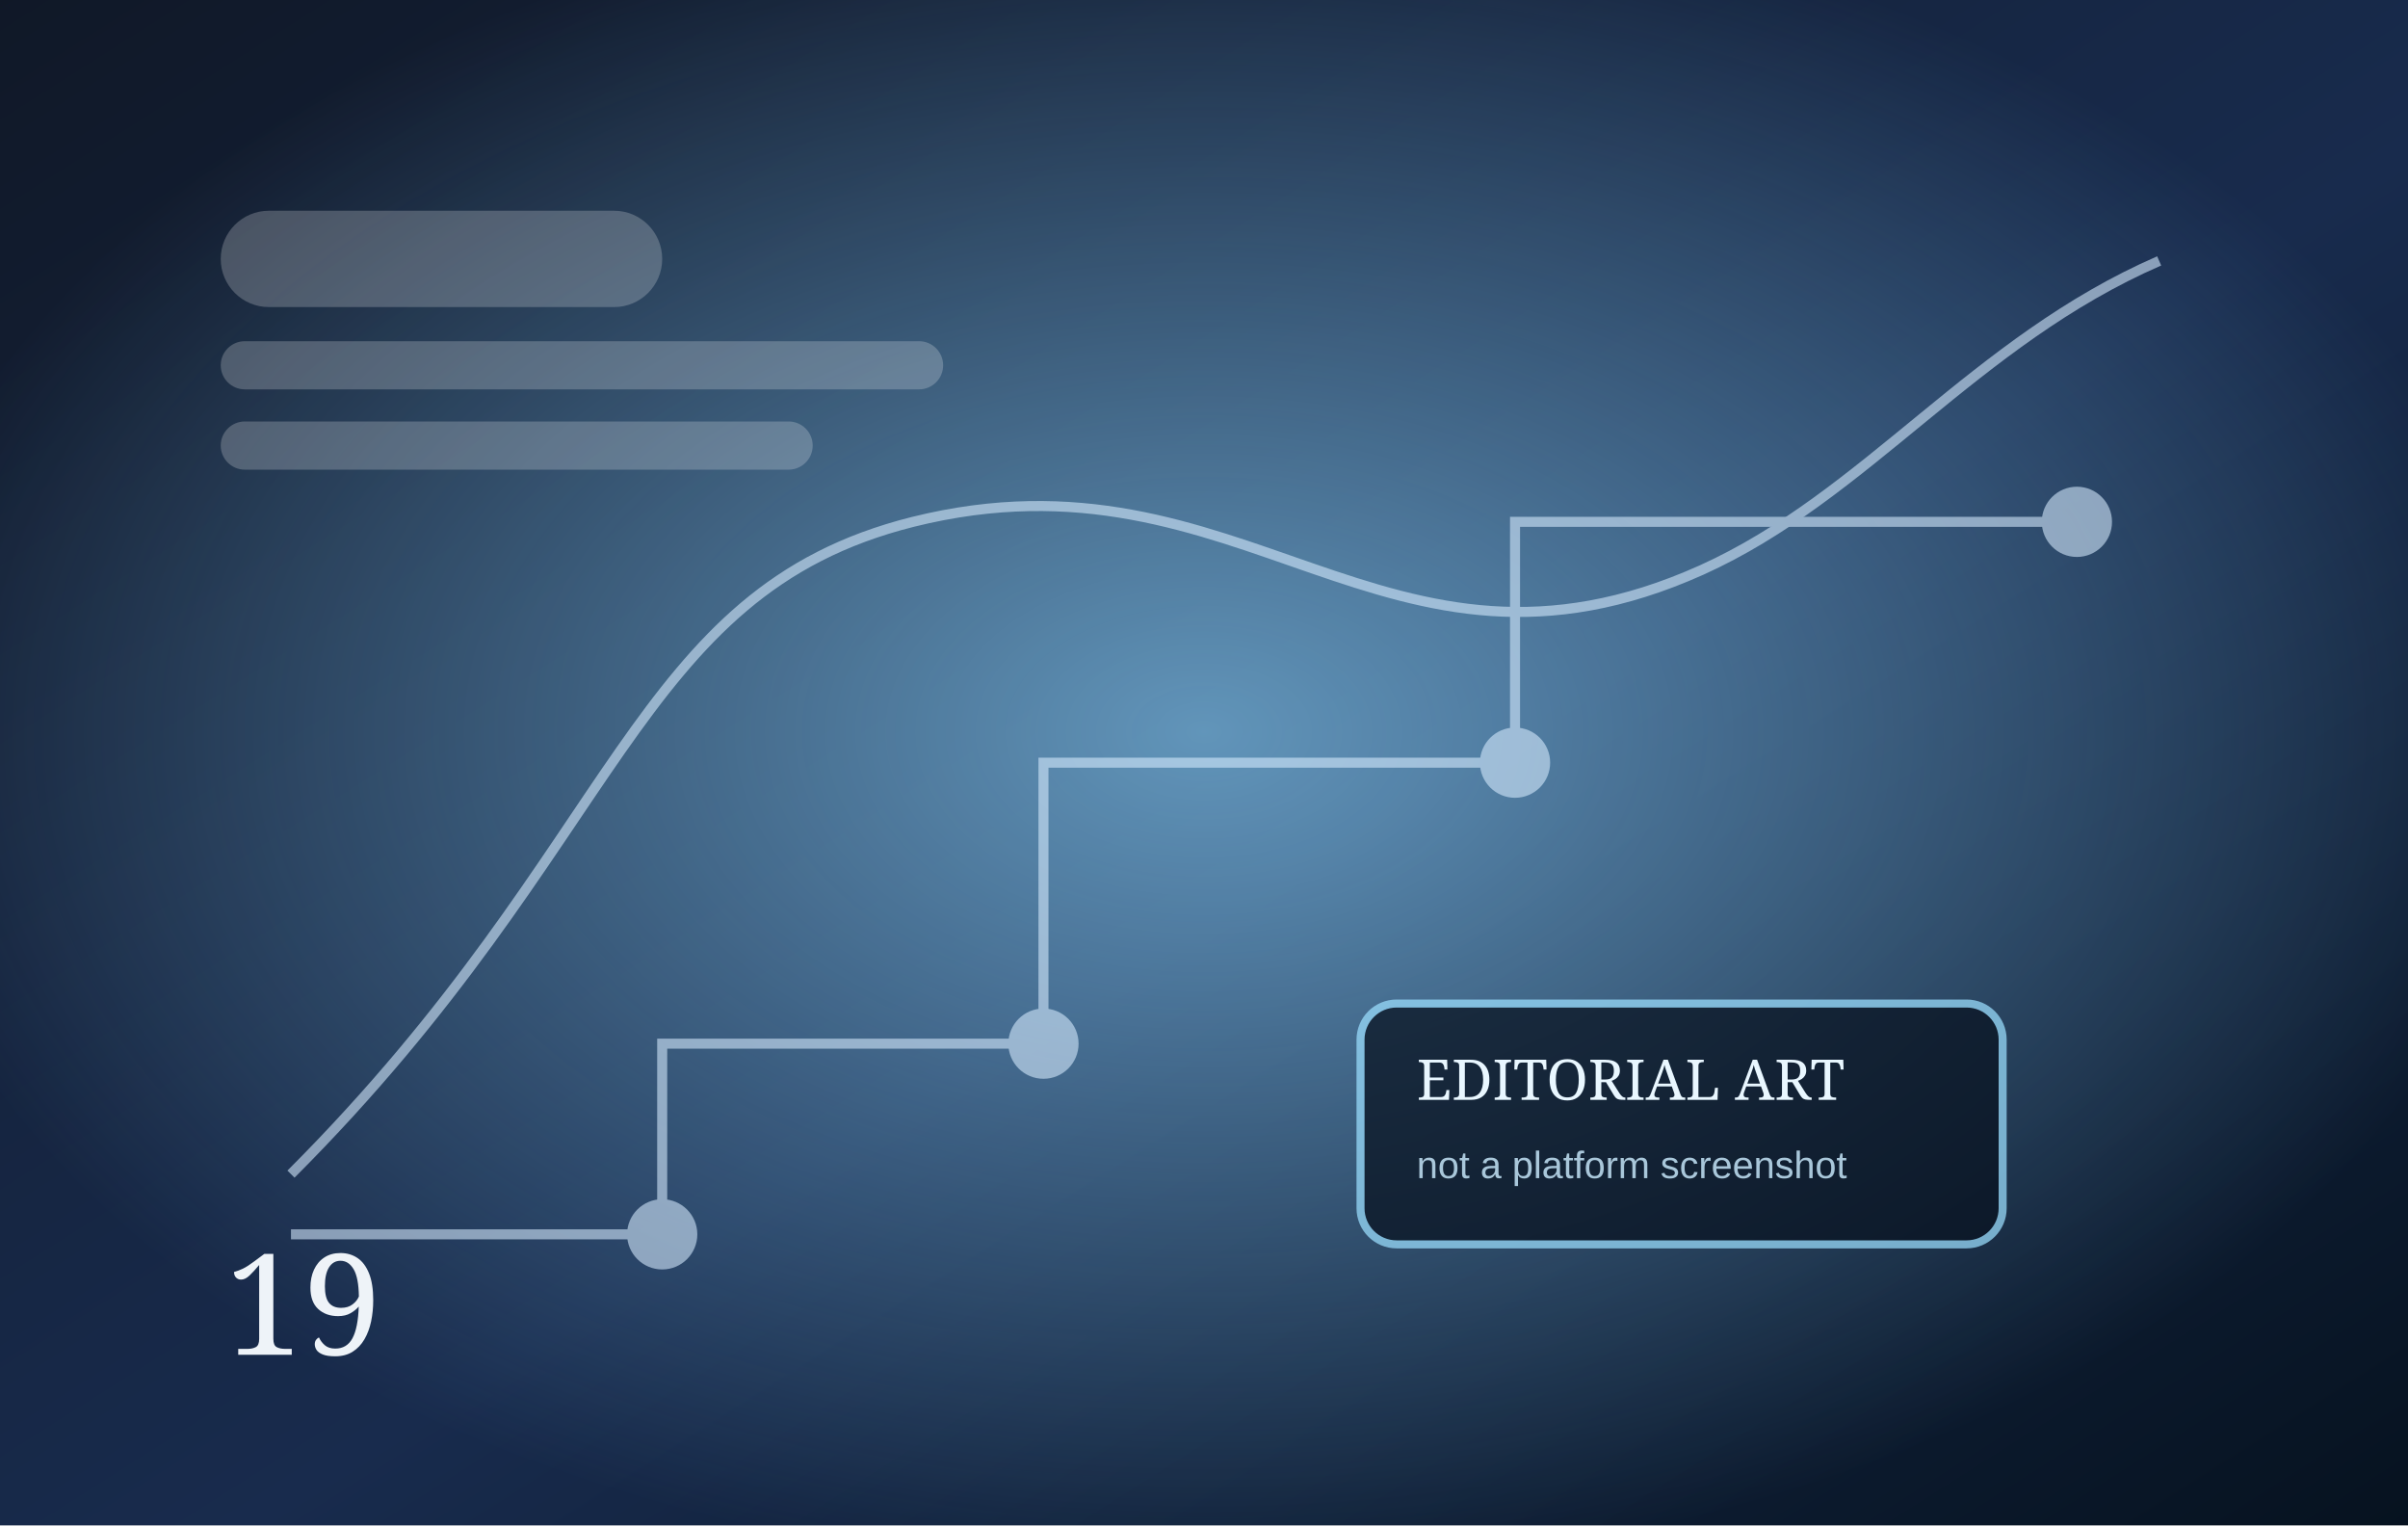
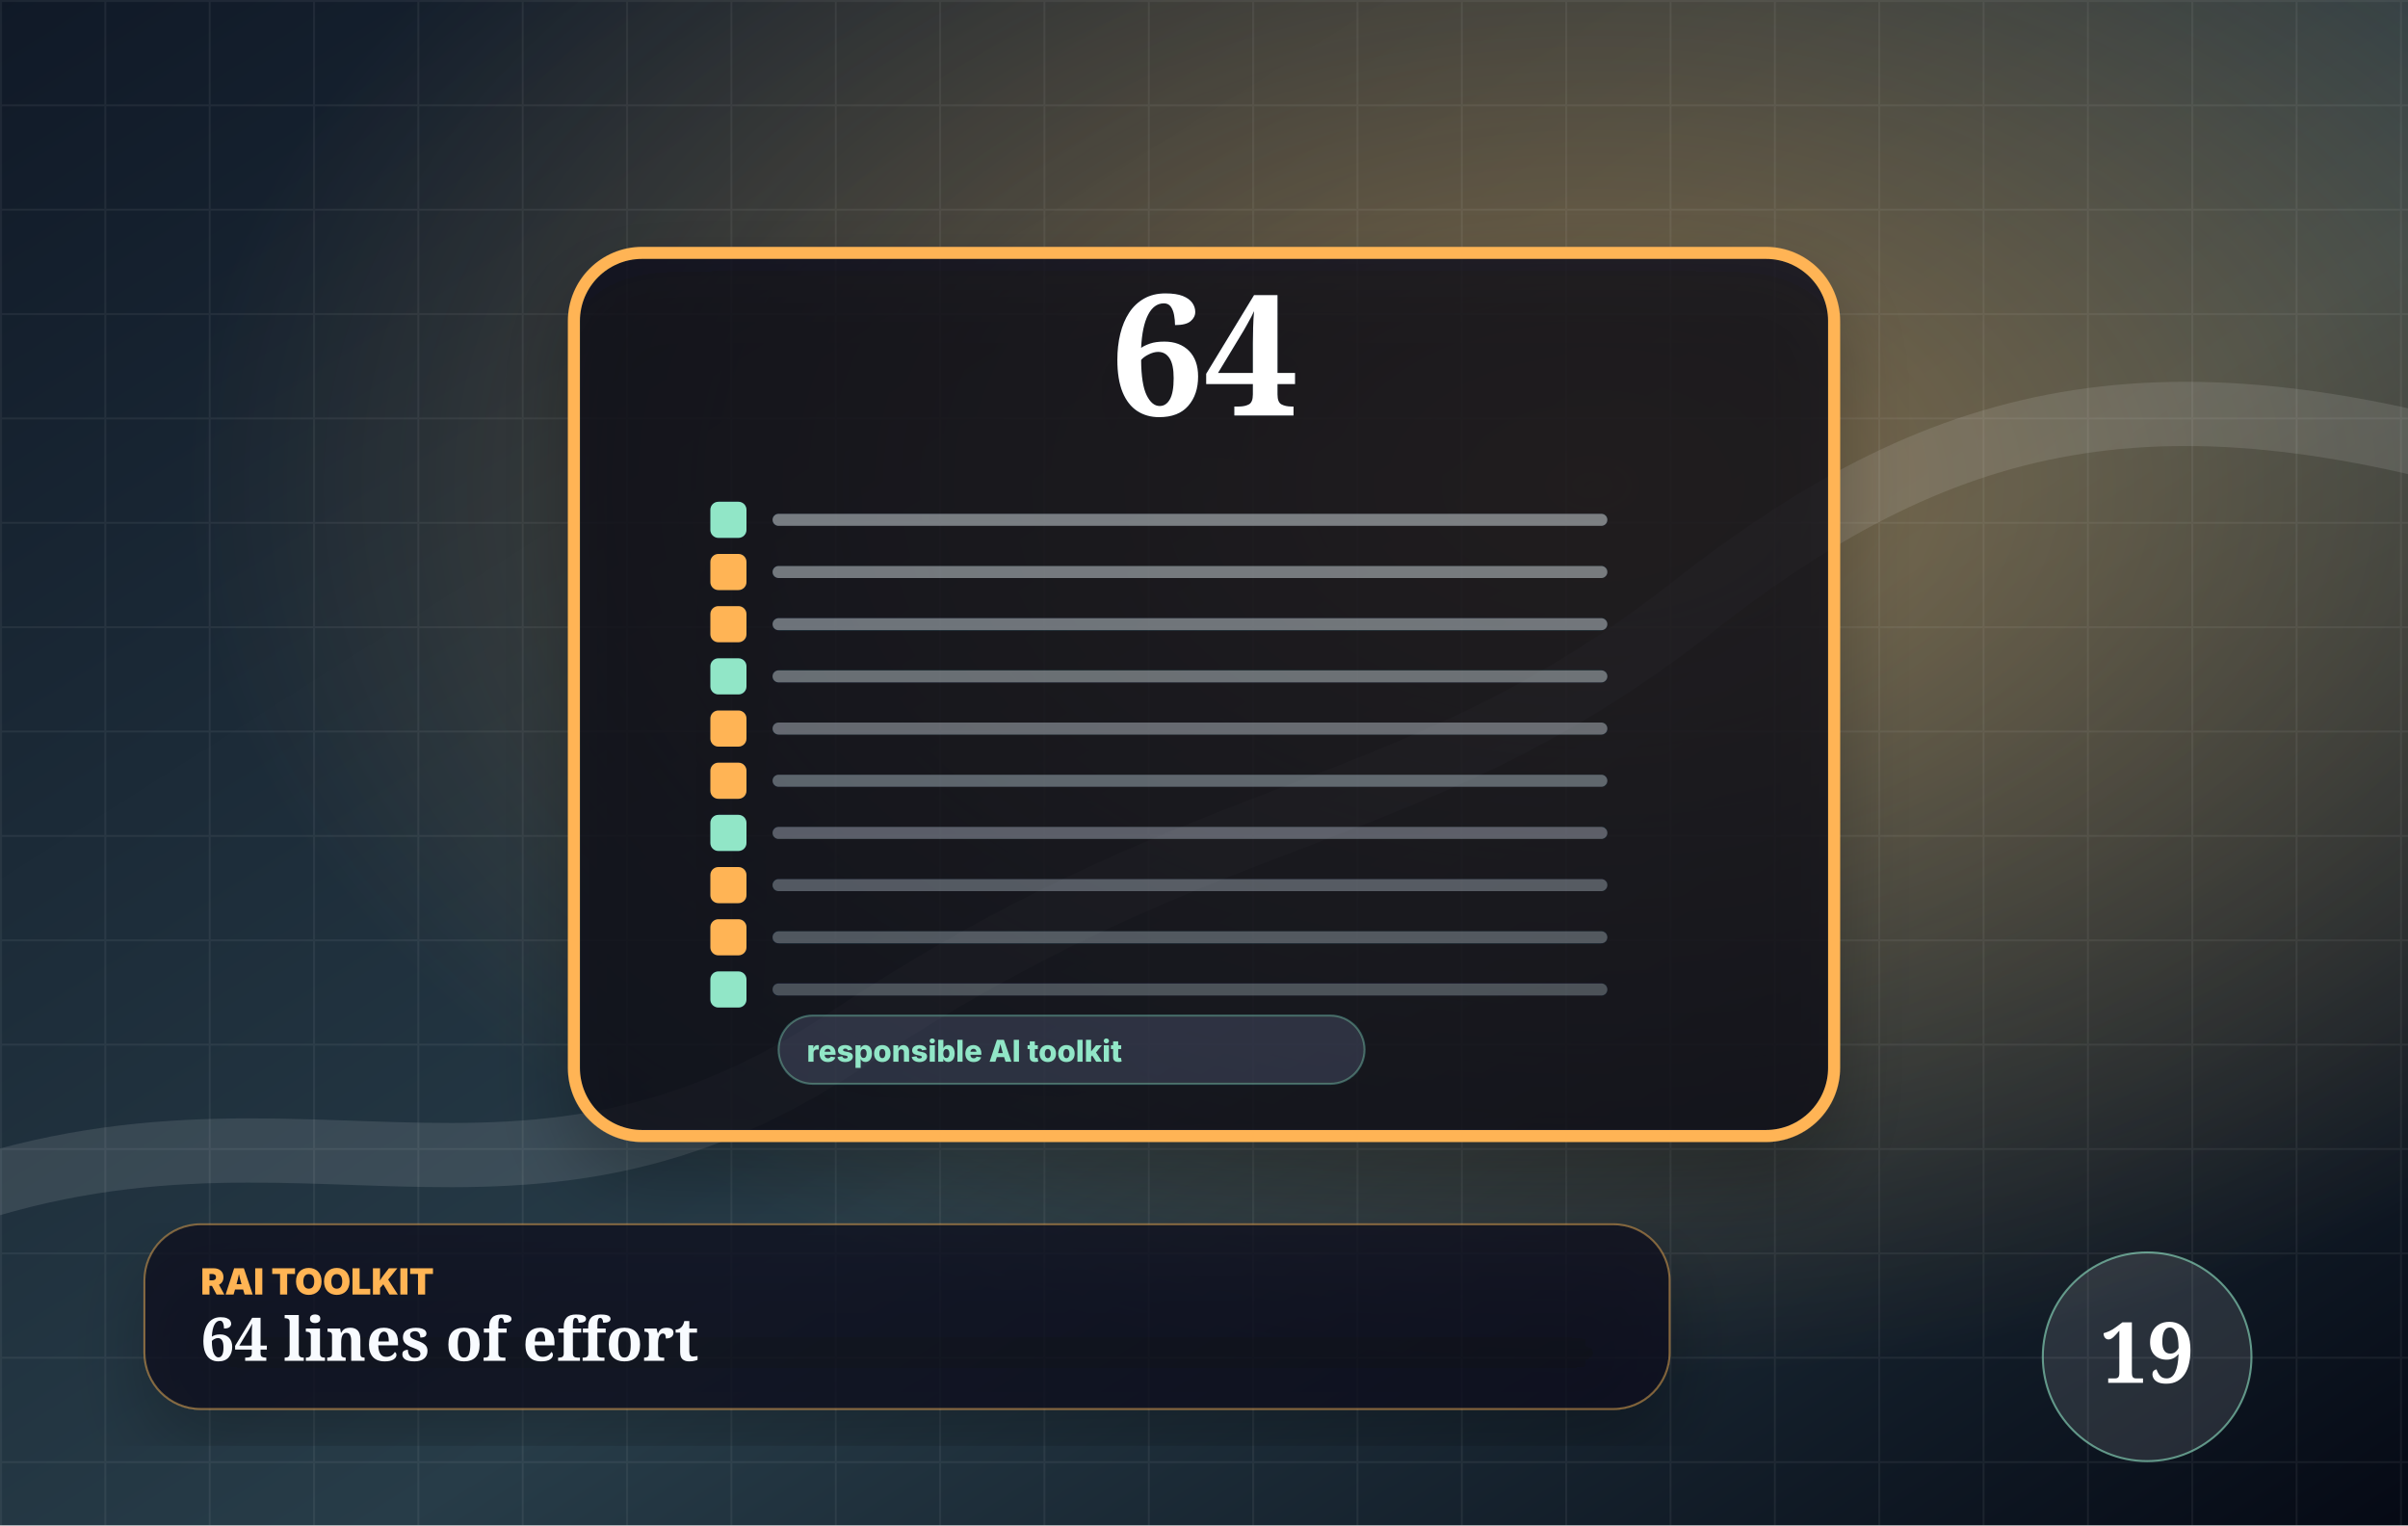
- <svg xmlns="http://www.w3.org/2000/svg" width="1200" height="760" viewBox="0 0 1200 760" role="img" aria-labelledby="title desc">
+ <svg xmlns="http://www.w3.org/2000/svg" width="1200" height="760" viewBox="0 0 1200 760" role="img" aria-labelledby="title-19 desc-19">
  <defs>
-     <linearGradient id="g" x1="0" y1="0" x2="1" y2="1">
-       <stop offset="0" stop-color="#101827" />
-       <stop offset="0.55" stop-color="#182b4d" />
-       <stop offset="1" stop-color="#06121f" />
+     <linearGradient id="bg-19" x1="0" y1="0" x2="1" y2="1">
+       <stop offset="0" stop-color="#101927" />
+       <stop offset="0.58" stop-color="#273c48" />
+       <stop offset="1" stop-color="#050914" />
    </linearGradient>
-     <radialGradient id="r" cx="50%" cy="48%" r="55%">
-       <stop offset="0" stop-color="#8fd7ff" stop-opacity="0.62" />
-       <stop offset="1" stop-color="#8fd7ff" stop-opacity="0" />
+     <radialGradient id="glow-19" cx="66%" cy="32%" r="58%">
+       <stop offset="0" stop-color="#ffb454" stop-opacity="0.42" />
+       <stop offset="1" stop-color="#ffb454" stop-opacity="0" />
    </radialGradient>
+     <pattern id="grid-19" width="52" height="52" patternUnits="userSpaceOnUse">
+       <path d="M52 0H0V52" fill="none" stroke="#ffffff" stroke-opacity="0.055" stroke-width="2" />
+     </pattern>
+     <filter id="soft-19" x="-20%" y="-20%" width="140%" height="140%">
+       <feDropShadow dx="0" dy="18" stdDeviation="18" flood-color="#000000" flood-opacity="0.32" />
+     </filter>
  </defs>
-   <rect width="1200" height="760" fill="url(#g)" />
-   <rect width="1200" height="760" fill="url(#r)" />
-   <g opacity="0.58" stroke="#d7ecff" stroke-width="5" fill="none">
-     <path d="M145 585 C310 420 315 295 455 260 C620 219 690 355 848 284 C930 247 984 170 1076 130" />
-     <path d="M145 615 L330 615 L330 520 L520 520 L520 380 L755 380 L755 260 L1035 260" />
-     <circle cx="330" cy="615" r="15" fill="#d7ecff" />
-     <circle cx="520" cy="520" r="15" fill="#d7ecff" />
-     <circle cx="755" cy="380" r="15" fill="#d7ecff" />
-     <circle cx="1035" cy="260" r="15" fill="#d7ecff" />
+   <rect width="1200" height="760" fill="url(#bg-19)" />
+   <rect width="1200" height="760" fill="url(#glow-19)" />
+   <rect width="1200" height="760" fill="url(#grid-19)" />
+   <path d="M-80 620C130 515 242 638 422 518C605 396 704 412 844 302C973 201 1082 178 1280 242" fill="none" stroke="#ffffff" stroke-opacity="0.11" stroke-width="32" />
+   <g filter="url(#soft-19)">
+     <rect x="286" y="126" width="628" height="440" rx="34" fill="#08111f" fill-opacity="0.78" stroke="#ffb454" stroke-width="6" />
+     <text x="600" y="207" font-family="Georgia, serif" font-size="84" font-weight="900" fill="#fff" text-anchor="middle">64</text>
+     <g transform="translate(354 250)">
+       <rect x="0" y="0" width="18" height="18" rx="4" fill="#91e6c7" />
+       <path d="M34 9h410" stroke="#fff" stroke-opacity="0.42" stroke-width="6" stroke-linecap="round" />
+     </g>
+     <g transform="translate(354 276)">
+       <rect x="0" y="0" width="18" height="18" rx="4" fill="#ffb454" />
+       <path d="M34 9h410" stroke="#fff" stroke-opacity="0.4" stroke-width="6" stroke-linecap="round" />
+     </g>
+     <g transform="translate(354 302)">
+       <rect x="0" y="0" width="18" height="18" rx="4" fill="#ffb454" />
+       <path d="M34 9h410" stroke="#fff" stroke-opacity="0.38" stroke-width="6" stroke-linecap="round" />
+     </g>
+     <g transform="translate(354 328)">
+       <rect x="0" y="0" width="18" height="18" rx="4" fill="#91e6c7" />
+       <path d="M34 9h410" stroke="#fff" stroke-opacity="0.36" stroke-width="6" stroke-linecap="round" />
+     </g>
+     <g transform="translate(354 354)">
+       <rect x="0" y="0" width="18" height="18" rx="4" fill="#ffb454" />
+       <path d="M34 9h410" stroke="#fff" stroke-opacity="0.34" stroke-width="6" stroke-linecap="round" />
+     </g>
+     <g transform="translate(354 380)">
+       <rect x="0" y="0" width="18" height="18" rx="4" fill="#ffb454" />
+       <path d="M34 9h410" stroke="#fff" stroke-opacity="0.32" stroke-width="6" stroke-linecap="round" />
+     </g>
+     <g transform="translate(354 406)">
+       <rect x="0" y="0" width="18" height="18" rx="4" fill="#91e6c7" />
+       <path d="M34 9h410" stroke="#fff" stroke-opacity="0.3" stroke-width="6" stroke-linecap="round" />
+     </g>
+     <g transform="translate(354 432)">
+       <rect x="0" y="0" width="18" height="18" rx="4" fill="#ffb454" />
+       <path d="M34 9h410" stroke="#fff" stroke-opacity="0.28" stroke-width="6" stroke-linecap="round" />
+     </g>
+     <g transform="translate(354 458)">
+       <rect x="0" y="0" width="18" height="18" rx="4" fill="#ffb454" />
+       <path d="M34 9h410" stroke="#fff" stroke-opacity="0.26" stroke-width="6" stroke-linecap="round" />
+     </g>
+     <g transform="translate(354 484)">
+       <rect x="0" y="0" width="18" height="18" rx="4" fill="#91e6c7" />
+       <path d="M34 9h410" stroke="#fff" stroke-opacity="0.24" stroke-width="6" stroke-linecap="round" />
+     </g>
+     <g>
+       <rect x="388" y="506" width="292" height="34" rx="17" fill="#ffffff" fill-opacity="0.12" stroke="#91e6c7" stroke-opacity="0.35" />
+       <text x="402" y="529" font-family="Inter, Arial, sans-serif" font-size="15" font-weight="800" fill="#91e6c7">responsible AI toolkit</text>
+     </g>
  </g>
-   <g opacity="0.22" fill="#ffffff">
-     <rect x="110" y="105" width="220" height="48" rx="24" />
-     <rect x="110" y="170" width="360" height="24" rx="12" />
-     <rect x="110" y="210" width="295" height="24" rx="12" />
+   <g transform="translate(72 610)">
+     <rect x="0" y="0" width="760" height="92" rx="28" fill="#08111f" fill-opacity="0.74" stroke="#ffb454" stroke-opacity="0.45" filter="url(#soft-19)" />
+     <text x="28" y="35" font-family="Inter, Arial, sans-serif" font-size="18" font-weight="900" fill="#ffb454" text-anchor="start">RAI TOOLKIT</text>
+     <text x="28" y="68" font-family="Georgia, serif" font-size="30" font-weight="850" fill="#f8fbff" text-anchor="start">64 lines of effort</text>
  </g>
-   <g transform="translate(678 500)">
-     <rect x="0" y="0" width="320" height="120" rx="18" fill="#07111f" opacity="0.72" stroke="#9bdfff" stroke-width="4" />
-     <text x="28" y="48" font-family="Georgia, serif" font-size="28" fill="#e9f7ff">EDITORIAL ART</text>
-     <text x="28" y="87" font-family="Arial, sans-serif" font-size="19" fill="#a9c7da">not a platform screenshot</text>
+   <g transform="translate(1018 624)">
+     <circle cx="52" cy="52" r="52" fill="#ffffff" fill-opacity="0.11" stroke="#91e6c7" stroke-opacity="0.6" />
+     <text x="52" y="65" font-family="Georgia, serif" font-size="42" font-weight="900" fill="#ffffff" text-anchor="middle">19</text>
  </g>
-   <text x="112" y="675" font-family="Georgia, serif" font-size="70" fill="#f7fbff" opacity="0.96">19</text>
</svg>
